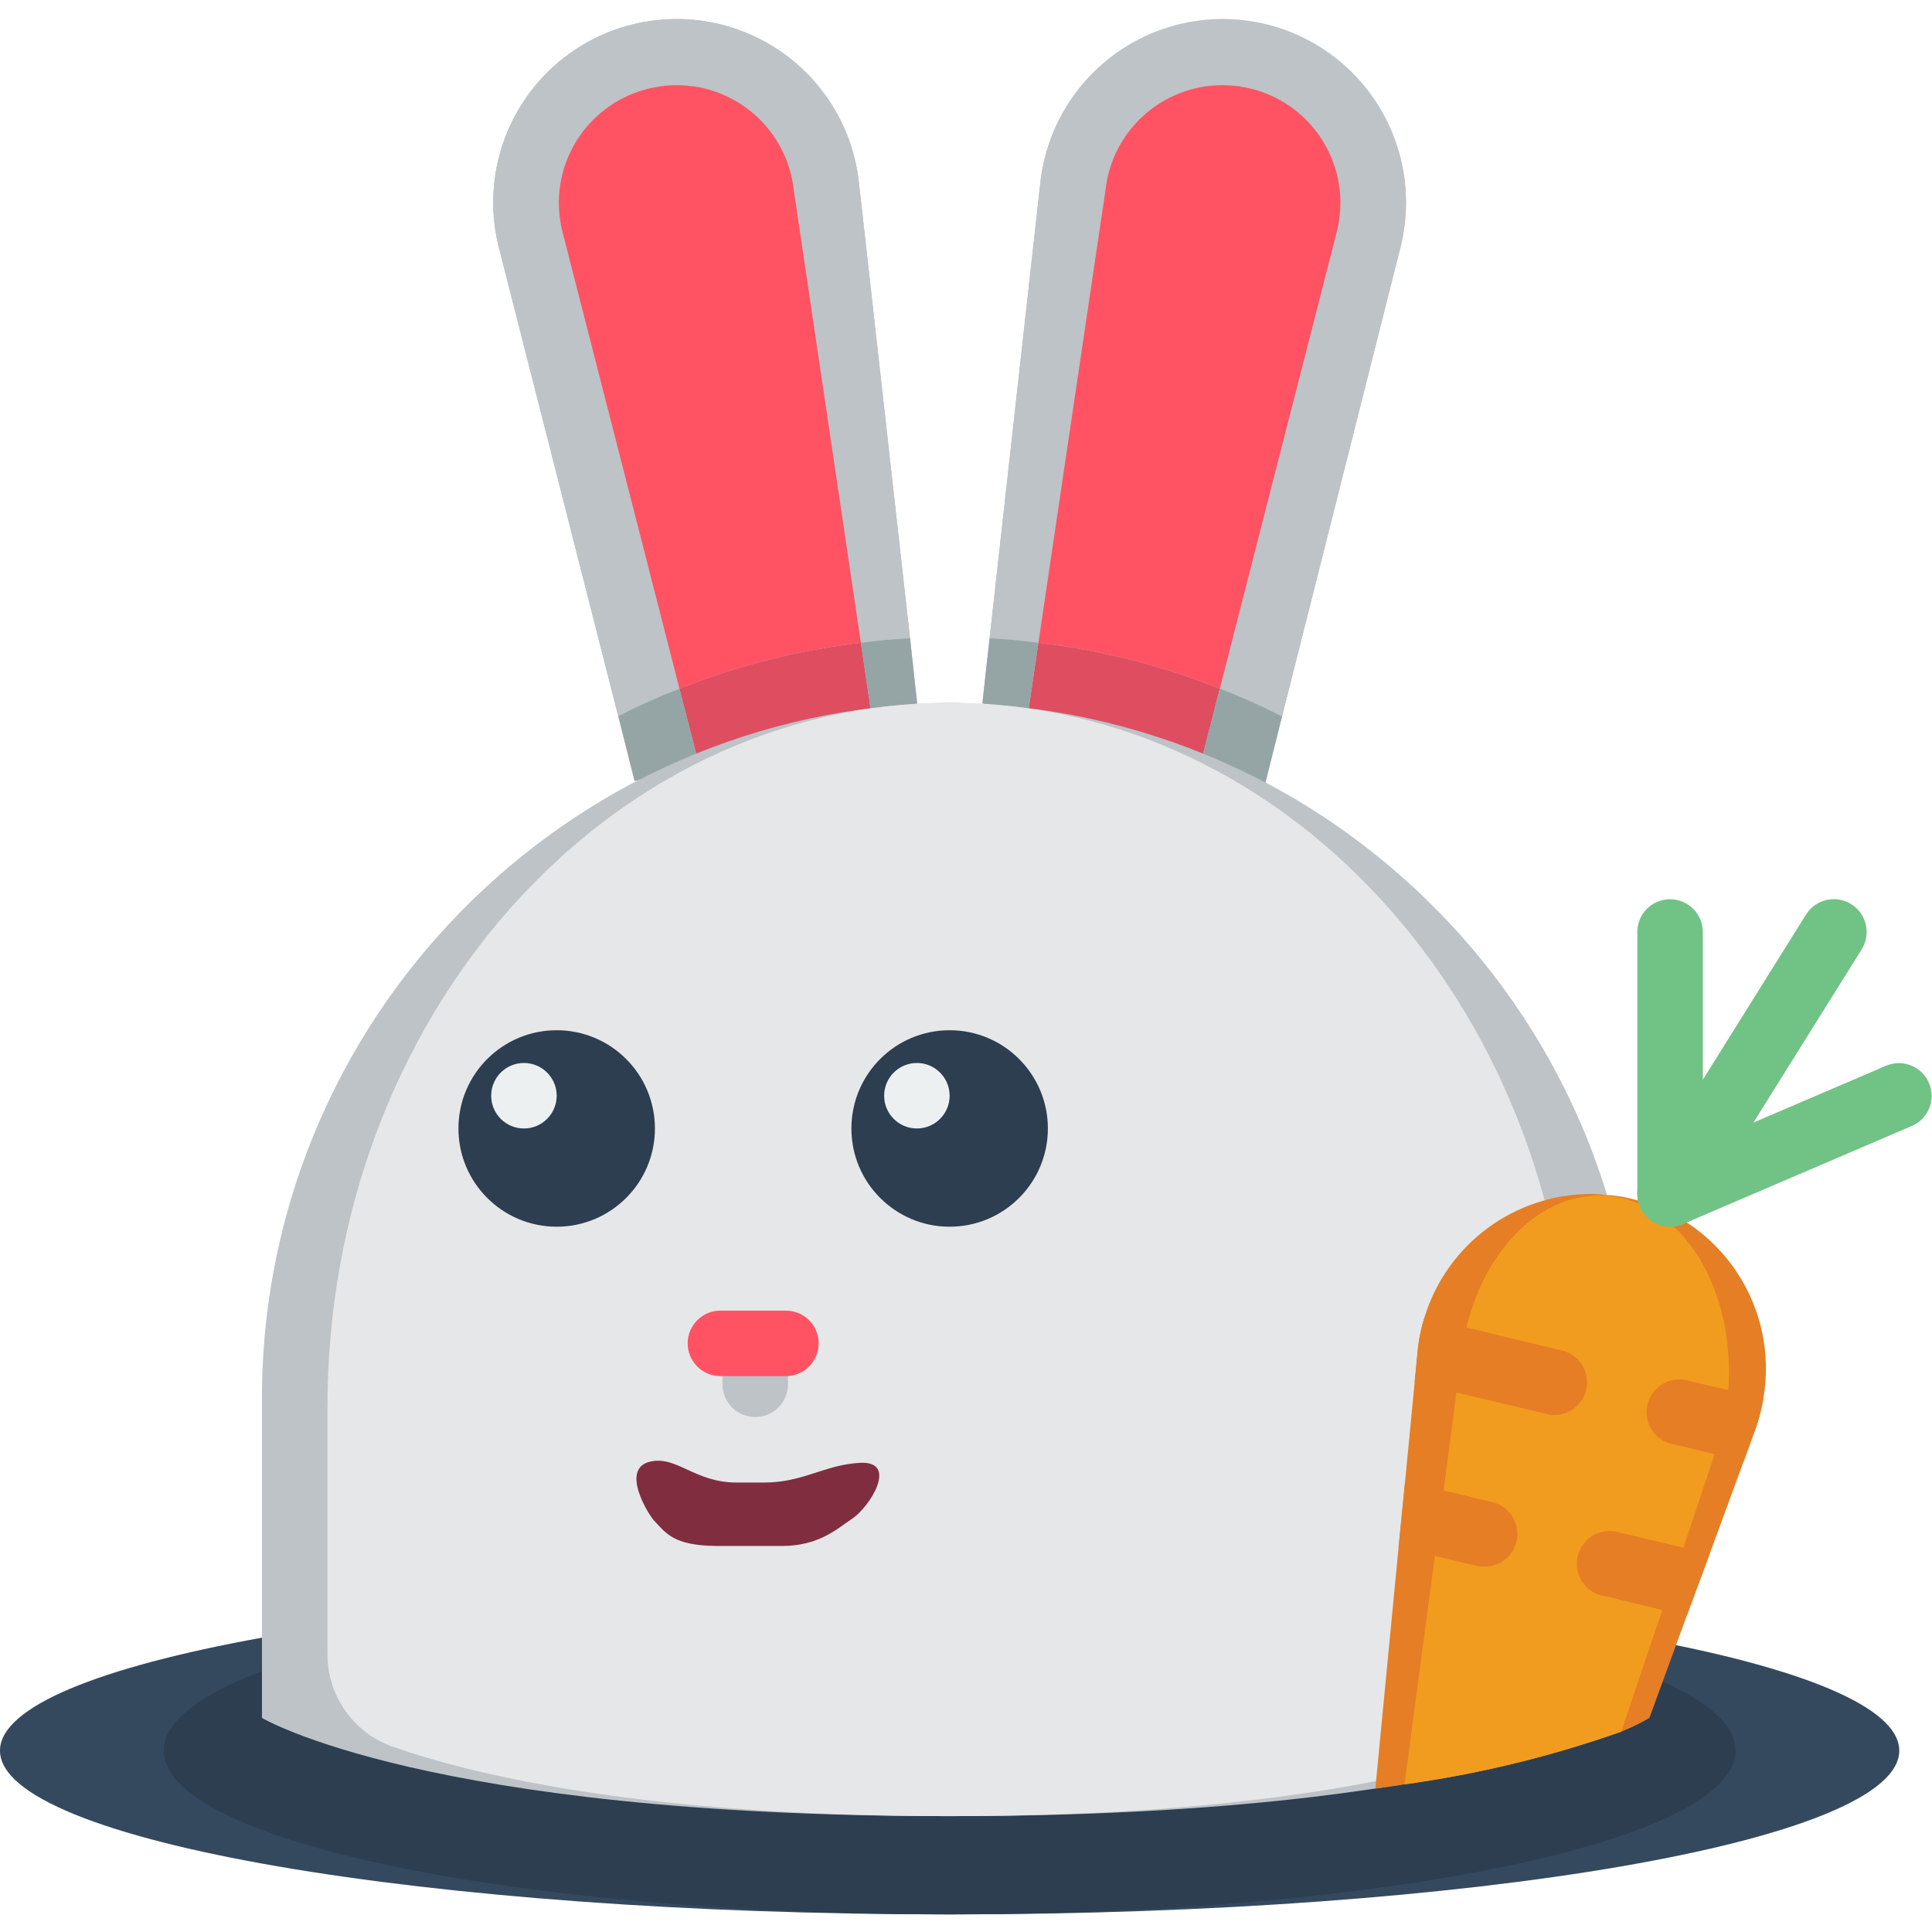
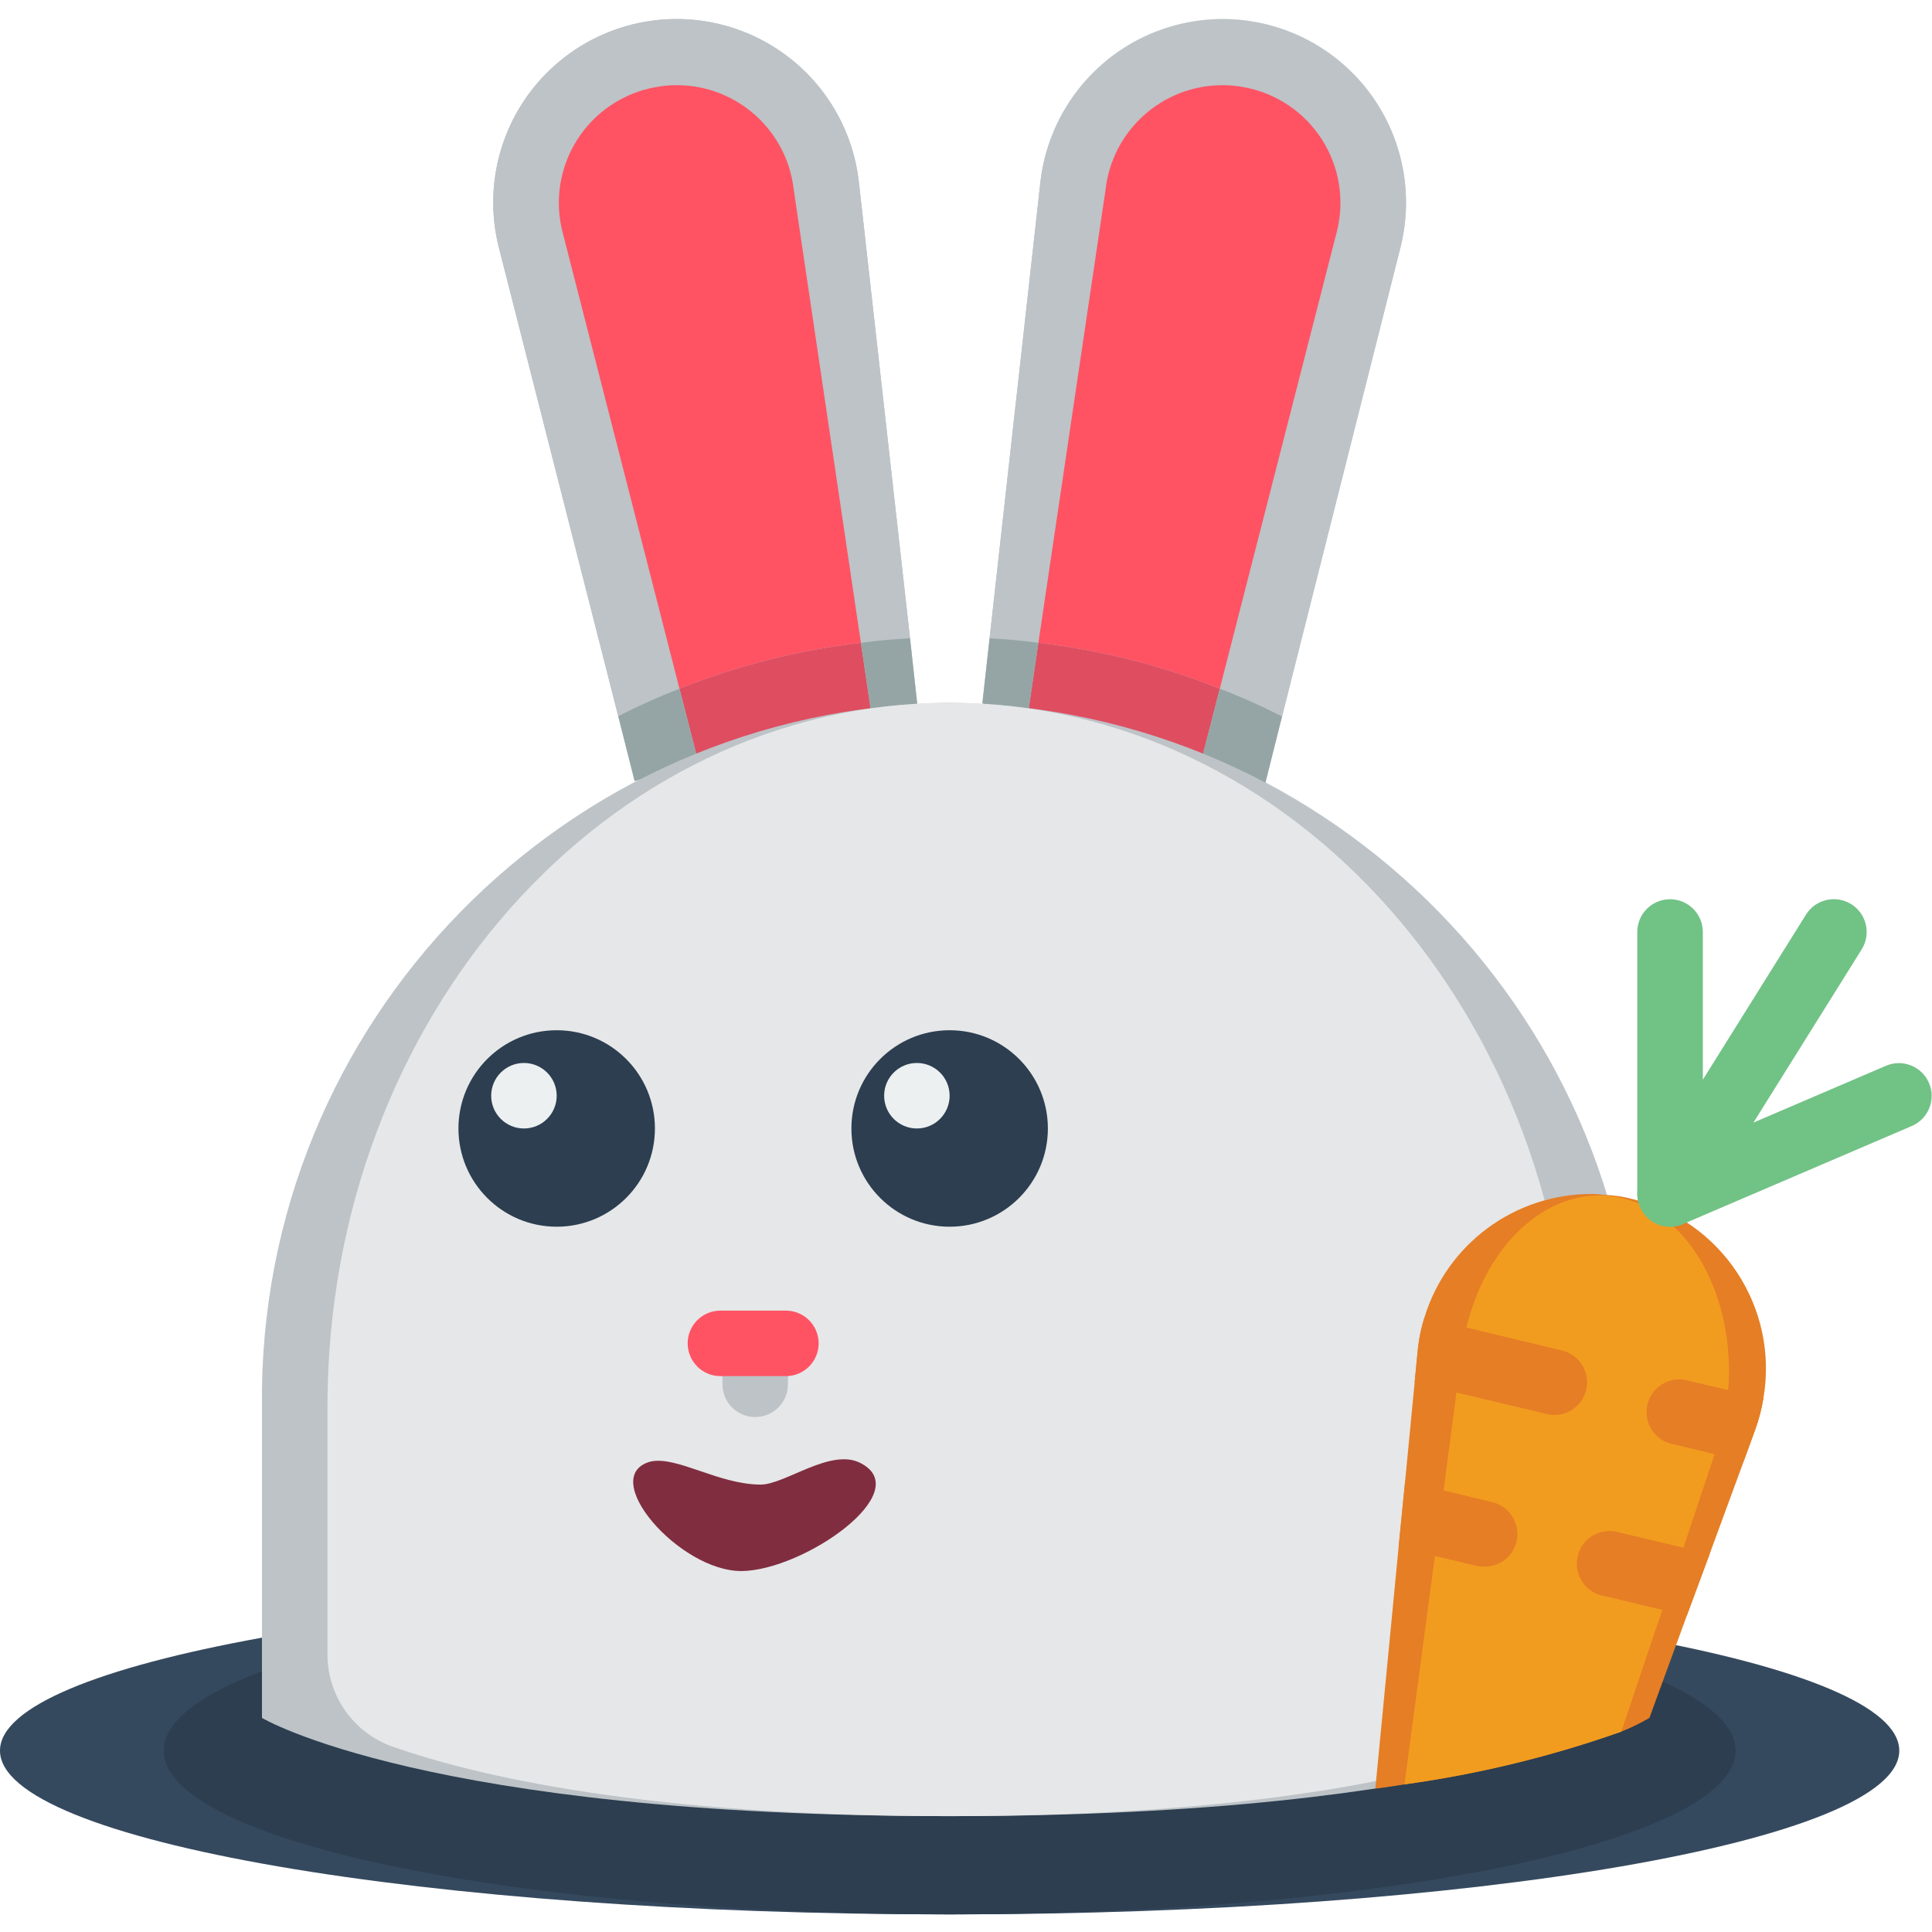
<svg xmlns="http://www.w3.org/2000/svg" height="511pt" viewBox="0 -4 511.995 511" width="511pt" version="1.1" id="svg76">
  <defs id="defs80" />
  <path d="m511.297 282.461c-1.887-4.406-6.988-6.445-11.395-4.559l-35.285 15.129 28.707-45.941c1.645-2.637 1.758-5.949.297-8.688-1.461-2.742-4.273-4.496-7.379-4.602-3.102-.105-6.027 1.453-7.668 4.09l-27.32 43.77v-39.172c0-4.793-3.887-8.676-8.676-8.676-4.793 0-8.68 3.883-8.68 8.676v69.426c.012.07.023.137.043.207.031.57.121 1.133.27 1.684-.617-.176-1.164-.469-1.789-.617-2.27-.59-4.598-.934-6.941-1.031-14.387-46.953-46.77-86.309-90.078-109.465l4.34-17.355 31.328-124.094c4.551-17.629-1.133-36.32-14.727-48.43-13.594-12.113-32.812-15.609-49.801-9.062-16.988 6.543-28.891 22.035-30.844 40.137l-13.449 120.762-1.91 17.18.633.391c-3.105-.156-6.172-.477-9.312-.477s-6.281.32-9.422.488l.867-.227-1.91-17.355-13.57-120.711c-1.953-18.102-13.859-33.59-30.844-40.137-16.988-6.547-36.211-3.047-49.805 9.062-13.59 12.109-19.273 30.801-14.723 48.43l31.586 124.008 4.34 17.184.492-.133c-61.348 32.586-99.57 96.504-99.25 165.969v61.18c-43.039 7.809-69.422 18.309-69.422 29.938 0 23.953 112.641 43.391 251.66 43.391 139.023 0 251.66-19.438 251.66-43.391 0-10.672-22.258-20.383-59.172-27.953l2.855-7.809 6.074-16.402 9.023-24.559 3.125-8.59c7.215-20.266-.379-42.832-18.379-54.609l59.875-25.672c4.406-1.879 6.453-6.977 4.574-11.383zm0 0" fill="#ecf0f1" id="path2" />
  <path d="m332.715 1.5c-13.254-2.395-26.91.809-37.715 8.848-10.805 8.043-17.793 20.203-19.301 33.59l-13.449 120.711-1.91 17.18 11.453 7.117 41.914 26.207 16.055 9.98 9.98-39.746 31.328-124.094c3.32-13.051 1.078-26.895-6.191-38.227-7.273-11.336-18.918-19.145-32.164-21.566zm0 0" fill="#bdc3c7" id="path4" />
  <path d="m227.625 43.938c-1.953-18.102-13.859-33.59-30.844-40.137-16.988-6.547-36.211-3.047-49.805 9.062-13.59 12.109-19.273 30.801-14.723 48.43l31.586 124.008 4.34 17.184 17.008-4.602 45.82-12.582 12.062-3.297-1.91-17.355zm0 0" fill="#bdc3c7" id="path6" />
  <path d="m371.07 61.293-31.328 124.094c-5.355-2.758-10.859-5.219-16.488-7.375-15.426-6.137-31.59-10.219-48.074-12.148-4.254-.609-8.594-.957-12.93-1.215l13.449-120.711c1.953-18.102 13.855-33.59 30.844-40.137s36.207-3.047 49.801 9.062 19.277 30.801 14.727 48.43zm0 0" fill="#bdc3c7" id="path8" />
  <path d="m433.898 429.5c43.043 7.809 69.422 18.309 69.422 29.938 0 23.953-112.637 43.391-251.66 43.391-139.02 0-251.66-19.438-251.66-43.391 0-11.629 26.383-22.129 69.422-29.938zm0 0" fill="#35495e" id="path10" />
  <path d="m402.477 429.5c35.621 7.809 57.457 18.309 57.457 29.938 0 23.953-93.219 43.391-208.273 43.391-115.051 0-208.27-19.438-208.27-43.391 0-11.629 21.832-22.129 57.457-29.938zm0 0" fill="#2c3e50" id="path12" />
  <path d="m241.16 164.648c-4.426.258-8.676.605-13.016 1.215-16.488 1.93-32.652 6.012-48.078 12.148-5.531 2.148-10.945 4.578-16.227 7.289l-31.586-124.008c-4.551-17.629 1.133-36.32 14.723-48.43 13.594-12.109 32.816-15.609 49.805-9.062 16.984 6.547 28.891 22.035 30.844 40.137zm0 0" fill="#bdc3c7" id="path14" />
  <g fill="#ff5364" id="g24">
    <path d="m228.145 165.863c-16.488 1.93-32.652 6.012-48.078 12.148l-30.98-120.973c-2.168-8.387-.742-17.305 3.934-24.598 4.676-7.297 12.184-12.312 20.715-13.844 1.859-.348 3.746-.523 5.641-.52 15.895.008 29.238 11.969 30.98 27.77zm0 0" id="path16" />
    <path d="m234.305 207.777-43.562 11.887-5.555-21.781 45.82-12.582zm0 0" id="path18" />
    <path d="m271.793 188.945 41.914 26.207-1.125 4.512-43.566-11.887zm0 0" id="path20" />
    <path d="m354.234 57.039-30.98 120.973c-15.426-6.137-31.59-10.219-48.074-12.148l17.789-120.016c1.742-15.801 15.086-27.762 30.98-27.77 1.891-.004 3.781.172 5.641.52 8.527 1.531 16.035 6.547 20.711 13.844 4.68 7.293 6.105 16.211 3.934 24.598zm0 0" id="path22" />
  </g>
  <path d="m231.008 185.301-45.82 12.582-5.121-19.871c15.426-6.137 31.59-10.219 48.078-12.148zm0 0" fill="#df4d60" id="path26" />
  <path d="m185.188 197.883-17.008 4.602-4.34-17.184c5.281-2.711 10.695-5.141 16.227-7.289zm0 0" fill="#95a5a5" id="path28" />
  <path d="m243.07 182.004-12.062 3.297-2.863-19.438c4.34-.609 8.59-.957 13.016-1.215zm0 0" fill="#95a5a5" id="path30" />
  <path d="m231.008 185.301 3.297 22.477-43.562 11.887-5.555-21.781zm0 0" fill="#bdc3c7" id="path32" />
  <path d="m323.254 178.012-9.547 37.141-41.914-26.207 3.387-23.082c16.484 1.93 32.648 6.012 48.074 12.148zm0 0" fill="#df4d60" id="path34" />
  <path d="m275.18 165.863-3.387 23.082-11.453-7.117 1.91-17.18c4.336.258 8.676.605 12.93 1.215zm0 0" fill="#95a5a5" id="path36" />
  <path d="m271.793 188.945 41.914 26.207-1.125 4.512-43.566-11.887zm0 0" fill="#bdc3c7" id="path38" />
  <path d="m339.742 185.387-9.98 39.746-16.055-9.98 9.547-37.141c5.629 2.156 11.133 4.617 16.488 7.375zm0 0" fill="#95a5a5" id="path40" />
  <path d="m433.898 450.762v-82.441c1.188-101.84-80.398-185.367-182.238-186.578-101.84 1.211-183.422 84.738-182.238 186.578v82.441s43.391 26.031 182.238 26.031 182.238-26.031 182.238-26.031zm0 0" fill="#bdc3c7" id="path42" />
  <path d="m399.238 458.398c10.402-3.668 17.344-13.516 17.305-24.543v-65.535c0-103.043-73.824-186.578-164.883-186.578s-164.879 83.535-164.879 186.578v65.535c-.043 11.027 6.902 20.875 17.301 24.543 21.938 7.68 66.977 18.395 147.578 18.395 80.602 0 125.641-10.715 147.578-18.395zm0 0" fill="#e6e7e8" id="path44" />
  <path d="m467.309 366.062c-.449 2.75-1.145 5.449-2.082 8.07l-3.125 8.594-9.023 24.559-6.074 16.398-9.895 27.078c-2.391 1.402-4.887 2.621-7.465 3.645-18.629 6.582-37.875 11.262-57.445 13.969-4.773.781-7.727 1.129-7.727 1.129l6.164-63.957 1.734-17.527 2.516-26.121.871-9.027c.309-2.797.891-5.559 1.734-8.242 5.941-19.422 23.859-32.695 44.172-32.715 1.246 0 2.492.09 3.73.258 2.375.094 4.73.441 7.027 1.043 23.766 5.633 39.047 28.781 34.887 52.848zm0 0" fill="#e57e25" id="path46" />
  <path d="m457.07 371.008c-.52 2.828-1.246 5.613-2.172 8.332l-2.949 8.852-8.418 25.168-5.727 16.832-8.16 24.215c-18.629 6.582-37.875 11.262-57.445 13.969l8.07-60.656 2.43-18.227 3.559-27.16 1.301-9.371c.379-2.879.988-5.723 1.82-8.508 5.816-20.043 20.48-33.062 36.016-32.105 2.797.18 5.547.797 8.156 1.82 18.312 7.117 28.117 32.371 23.52 56.84zm0 0" fill="#f29c1f" id="path48" />
  <path d="m467.309 366.062c-.449 2.75-1.145 5.449-2.082 8.07l-3.125 8.594-18.398-4.426c-3.223-.504-5.895-2.77-6.914-5.871-1.016-3.102-.207-6.512 2.094-8.824 2.301-2.316 5.707-3.141 8.812-2.141zm0 0" fill="#e57e25" id="path50" />
  <path d="m420.359 363.809c-.922 3.902-4.402 6.668-8.418 6.68-.672.004-1.344-.082-1.996-.258l-35.059-8.332.871-9.027c.309-2.797.891-5.559 1.734-8.242l36.445 8.766c4.641 1.113 7.508 5.766 6.422 10.414zm0 0" fill="#e57e25" id="path52" />
  <path d="m453.078 407.285-6.074 16.398-21.785-5.207c-3.223-.5-5.895-2.766-6.914-5.867-1.016-3.102-.207-6.512 2.094-8.828 2.301-2.312 5.707-3.141 8.812-2.137zm0 0" fill="#e57e25" id="path54" />
  <path d="m401.875 404.074c-.934 3.883-4.418 6.617-8.418 6.594-.695.027-1.395-.031-2.082-.172l-20.738-4.949 1.734-17.527 23.082 5.555c2.25.531 4.191 1.941 5.395 3.914 1.207 1.969 1.578 4.34 1.027 6.586zm0 0" fill="#e57e25" id="path56" />
  <path d="m442.578 320.59c-.812 0-1.617-.113-2.398-.336-3.719-1.07-6.281-4.473-6.281-8.34v-69.426c0-4.793 3.887-8.676 8.68-8.676 4.789 0 8.676 3.883 8.676 8.676v39.172l27.352-43.77c2.543-4.074 7.902-5.316 11.977-2.777 4.074 2.539 5.316 7.902 2.777 11.977l-43.391 69.422c-1.59 2.547-4.387 4.09-7.391 4.078zm0 0" fill="#71c285" id="path58" />
  <path d="m442.578 320.59c-4.121 0-7.672-2.898-8.5-6.934s1.293-8.094 5.078-9.719l60.746-26.035c4.387-1.805 9.414.246 11.281 4.605 1.871 4.359-.109 9.414-4.441 11.348l-60.746 26.031c-1.078.469-2.242.707-3.418.703zm0 0" fill="#71c285" id="path60" />
  <path d="m147.527 320.59c-14.379 0-26.035-11.656-26.035-26.031 0-14.379 11.656-26.035 26.035-26.035 14.375 0 26.031 11.656 26.031 26.035 0 14.375-11.656 26.031-26.031 26.031zm0 0" fill="#2c3e50" id="path62" />
  <path d="m251.66 320.59c-14.379 0-26.031-11.656-26.031-26.031 0-14.379 11.652-26.035 26.031-26.035s26.035 11.656 26.035 26.035c0 14.375-11.656 26.031-26.035 26.031zm0 0" fill="#2c3e50" id="path64" />
  <path d="m 200.136,371.03 c -4.793,0 -8.68,-3.883 -8.68,-8.676 v -8.68 c 0,-4.793 3.887,-8.676 8.68,-8.676 4.793,0 8.676,3.883 8.676,8.676 v 8.68 c 0,4.793 -3.883,8.676 -8.676,8.676 z m 0,0" id="path66" style="fill:#bdc3c7" />
-   <path d="m 207.185,405.2 h -17.355 c -11.301,-0.136 -13.258,-3.29 -16.54,-6.777 -1.356,-1.441 -9.168,-13.826 -0.861,-15.606 7.02,-1.505 11.664,5.571 22.825,5.571 h 7.186 c 10.535,0 16.028,-4.729 25.488,-5.225 10.191,-0.535 2.722,11.586 -2.164,14.854 -3.981,2.662 -8.768,7.184 -18.578,7.184 z" id="path68" style="fill:#802d40" />
+   <path d="m 196.524,411.844 c -16.584,0.063 -38.357,-25.162 -24.096,-29.028 7.02,-1.505 18.037,6.113 29.198,6.113 6.499,-0.051 18.44,-9.695 26.301,-5.768 15.19,7.589 -14.942,28.54 -31.403,28.682 z" id="path68" style="fill:#802d40" />
  <path d="m 208.27,360.185 h -17.355 c -4.793,0 -8.676,-3.887 -8.676,-8.68 0,-4.793 3.883,-8.676 8.676,-8.676 h 17.355 c 4.793,0 8.68,3.883 8.68,8.676 0,4.793 -3.887,8.68 -8.68,8.68 z m 0,0" id="path70" style="fill:#ff5364" />
  <path d="m147.527 285.879c0 4.793-3.887 8.68-8.68 8.68-4.793 0-8.68-3.887-8.68-8.68 0-4.793 3.887-8.68 8.68-8.68 4.793 0 8.68 3.887 8.68 8.68zm0 0" fill="#ecf0f1" id="path72" />
  <path d="m251.66 285.879c0 4.793-3.883 8.68-8.676 8.68s-8.68-3.887-8.68-8.68c0-4.793 3.887-8.68 8.68-8.68s8.676 3.887 8.676 8.68zm0 0" fill="#ecf0f1" id="path74" />
</svg>
